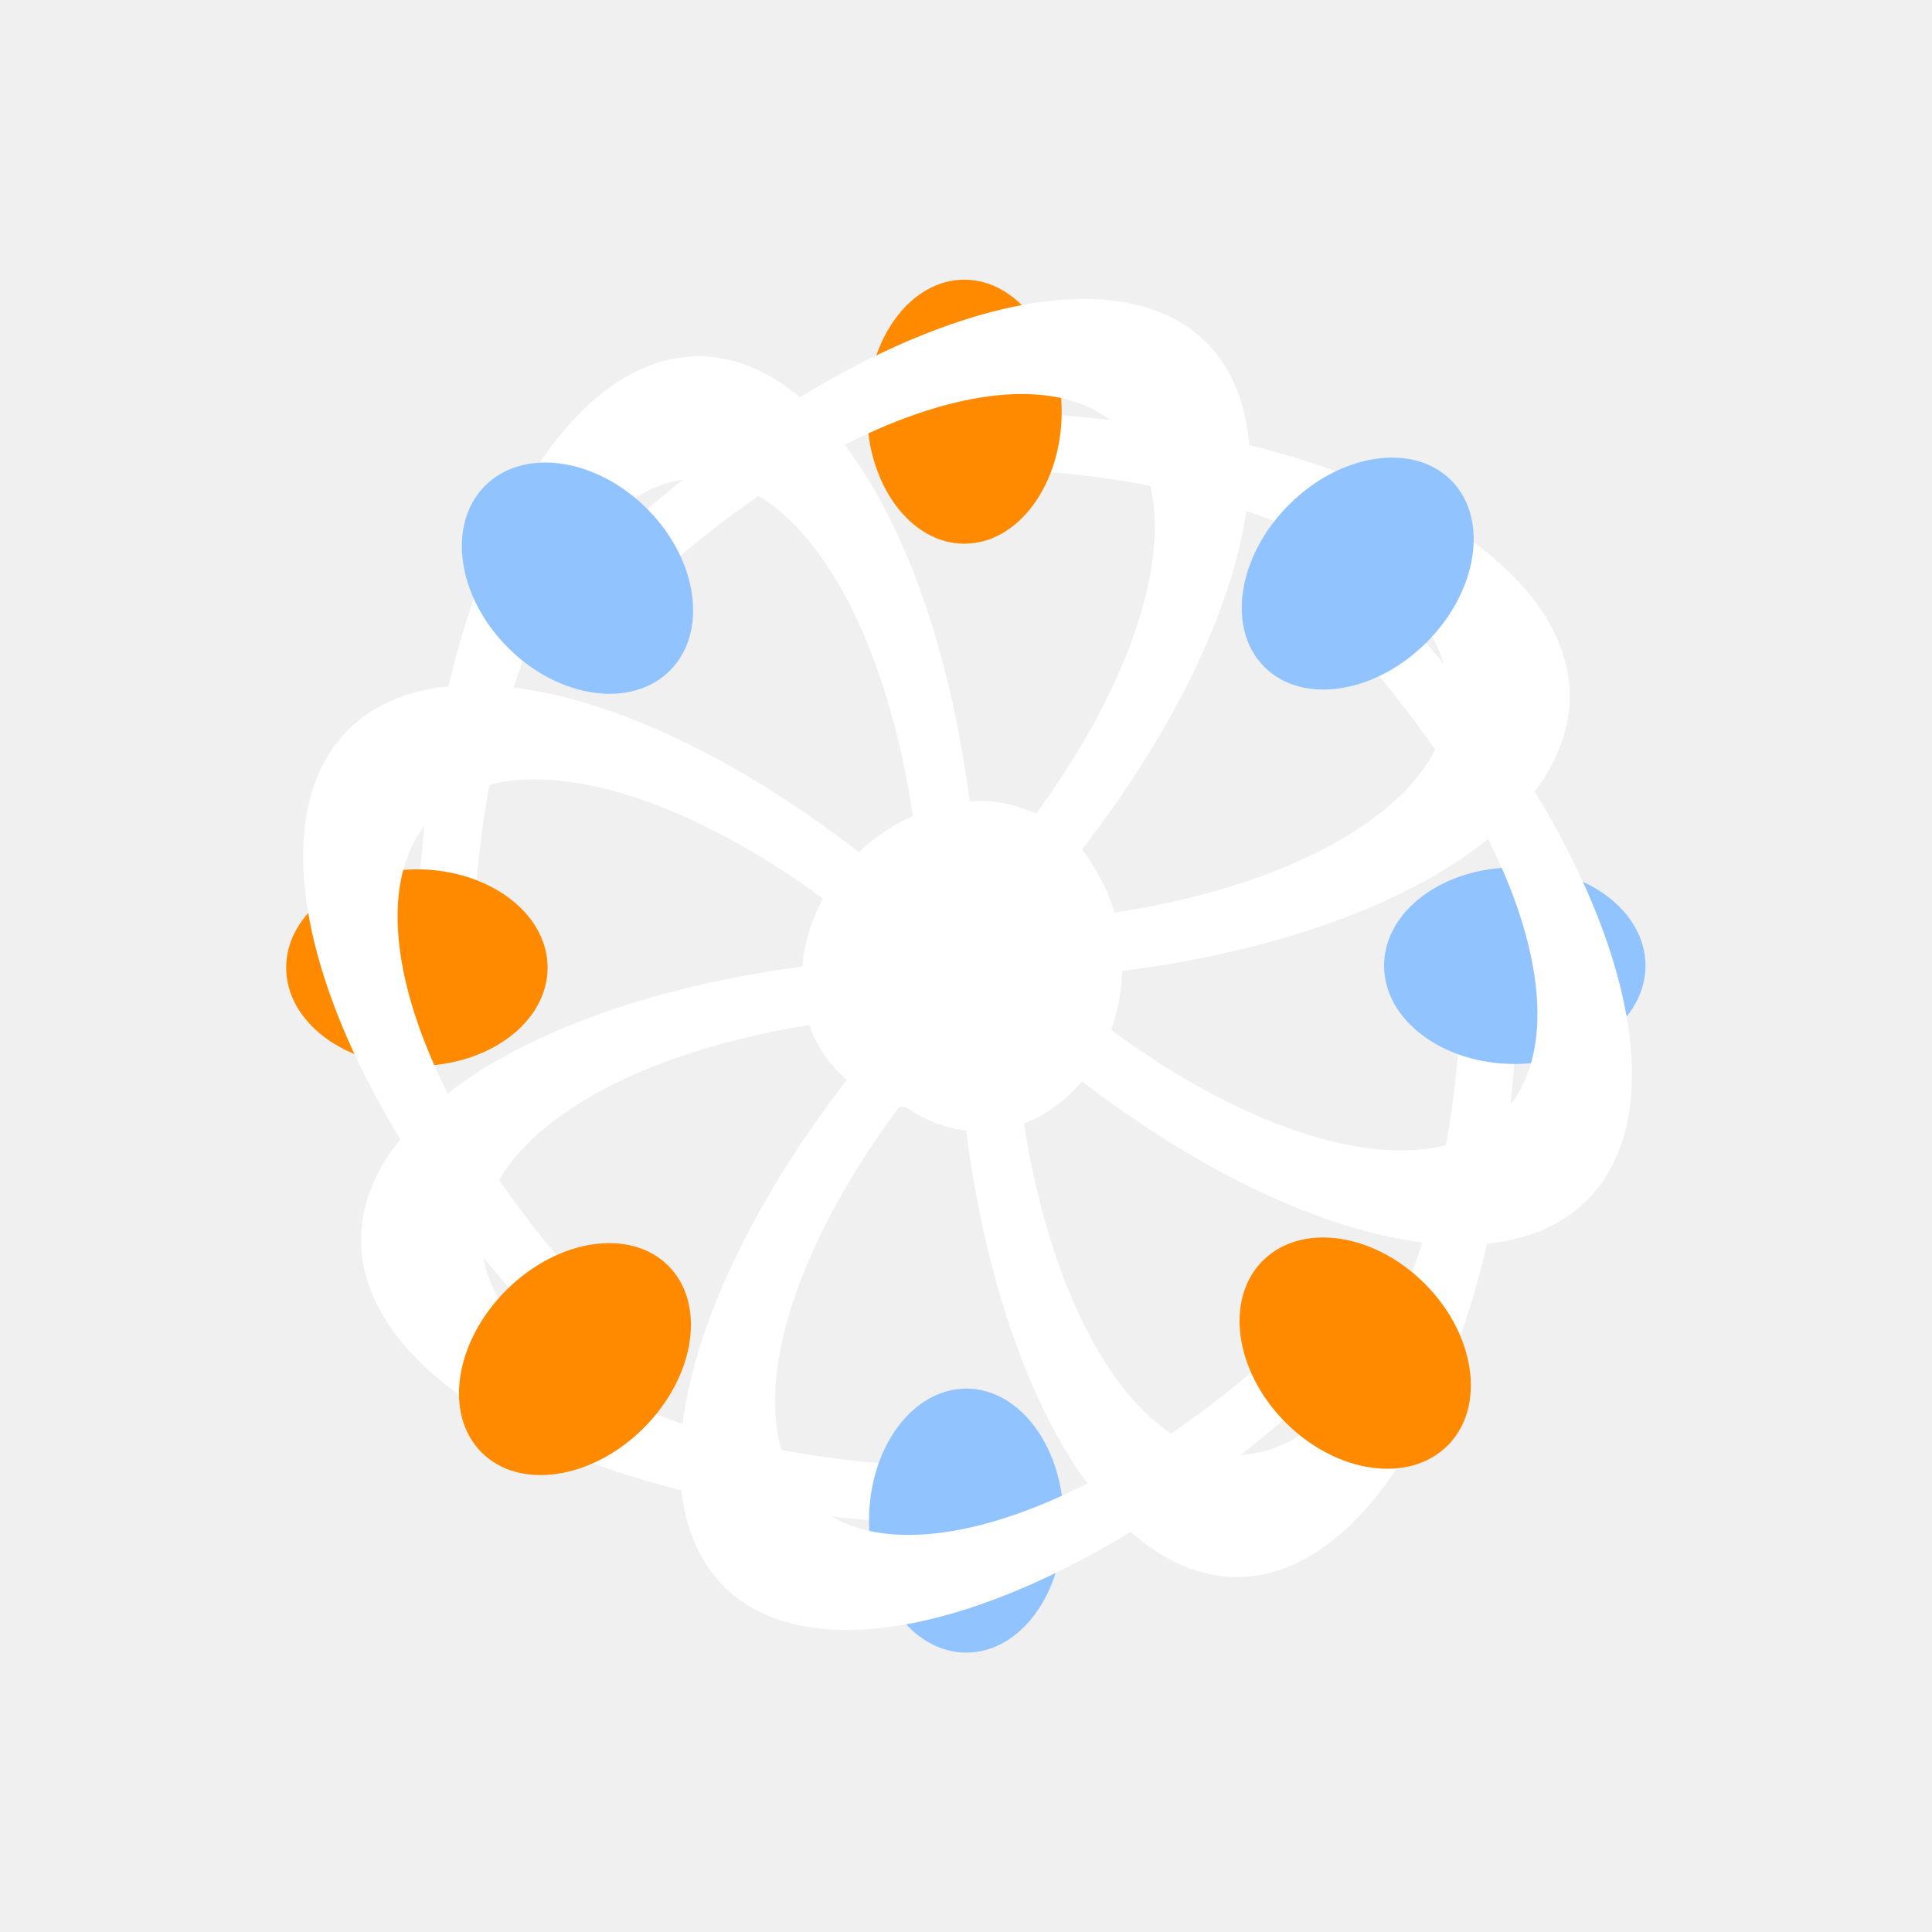
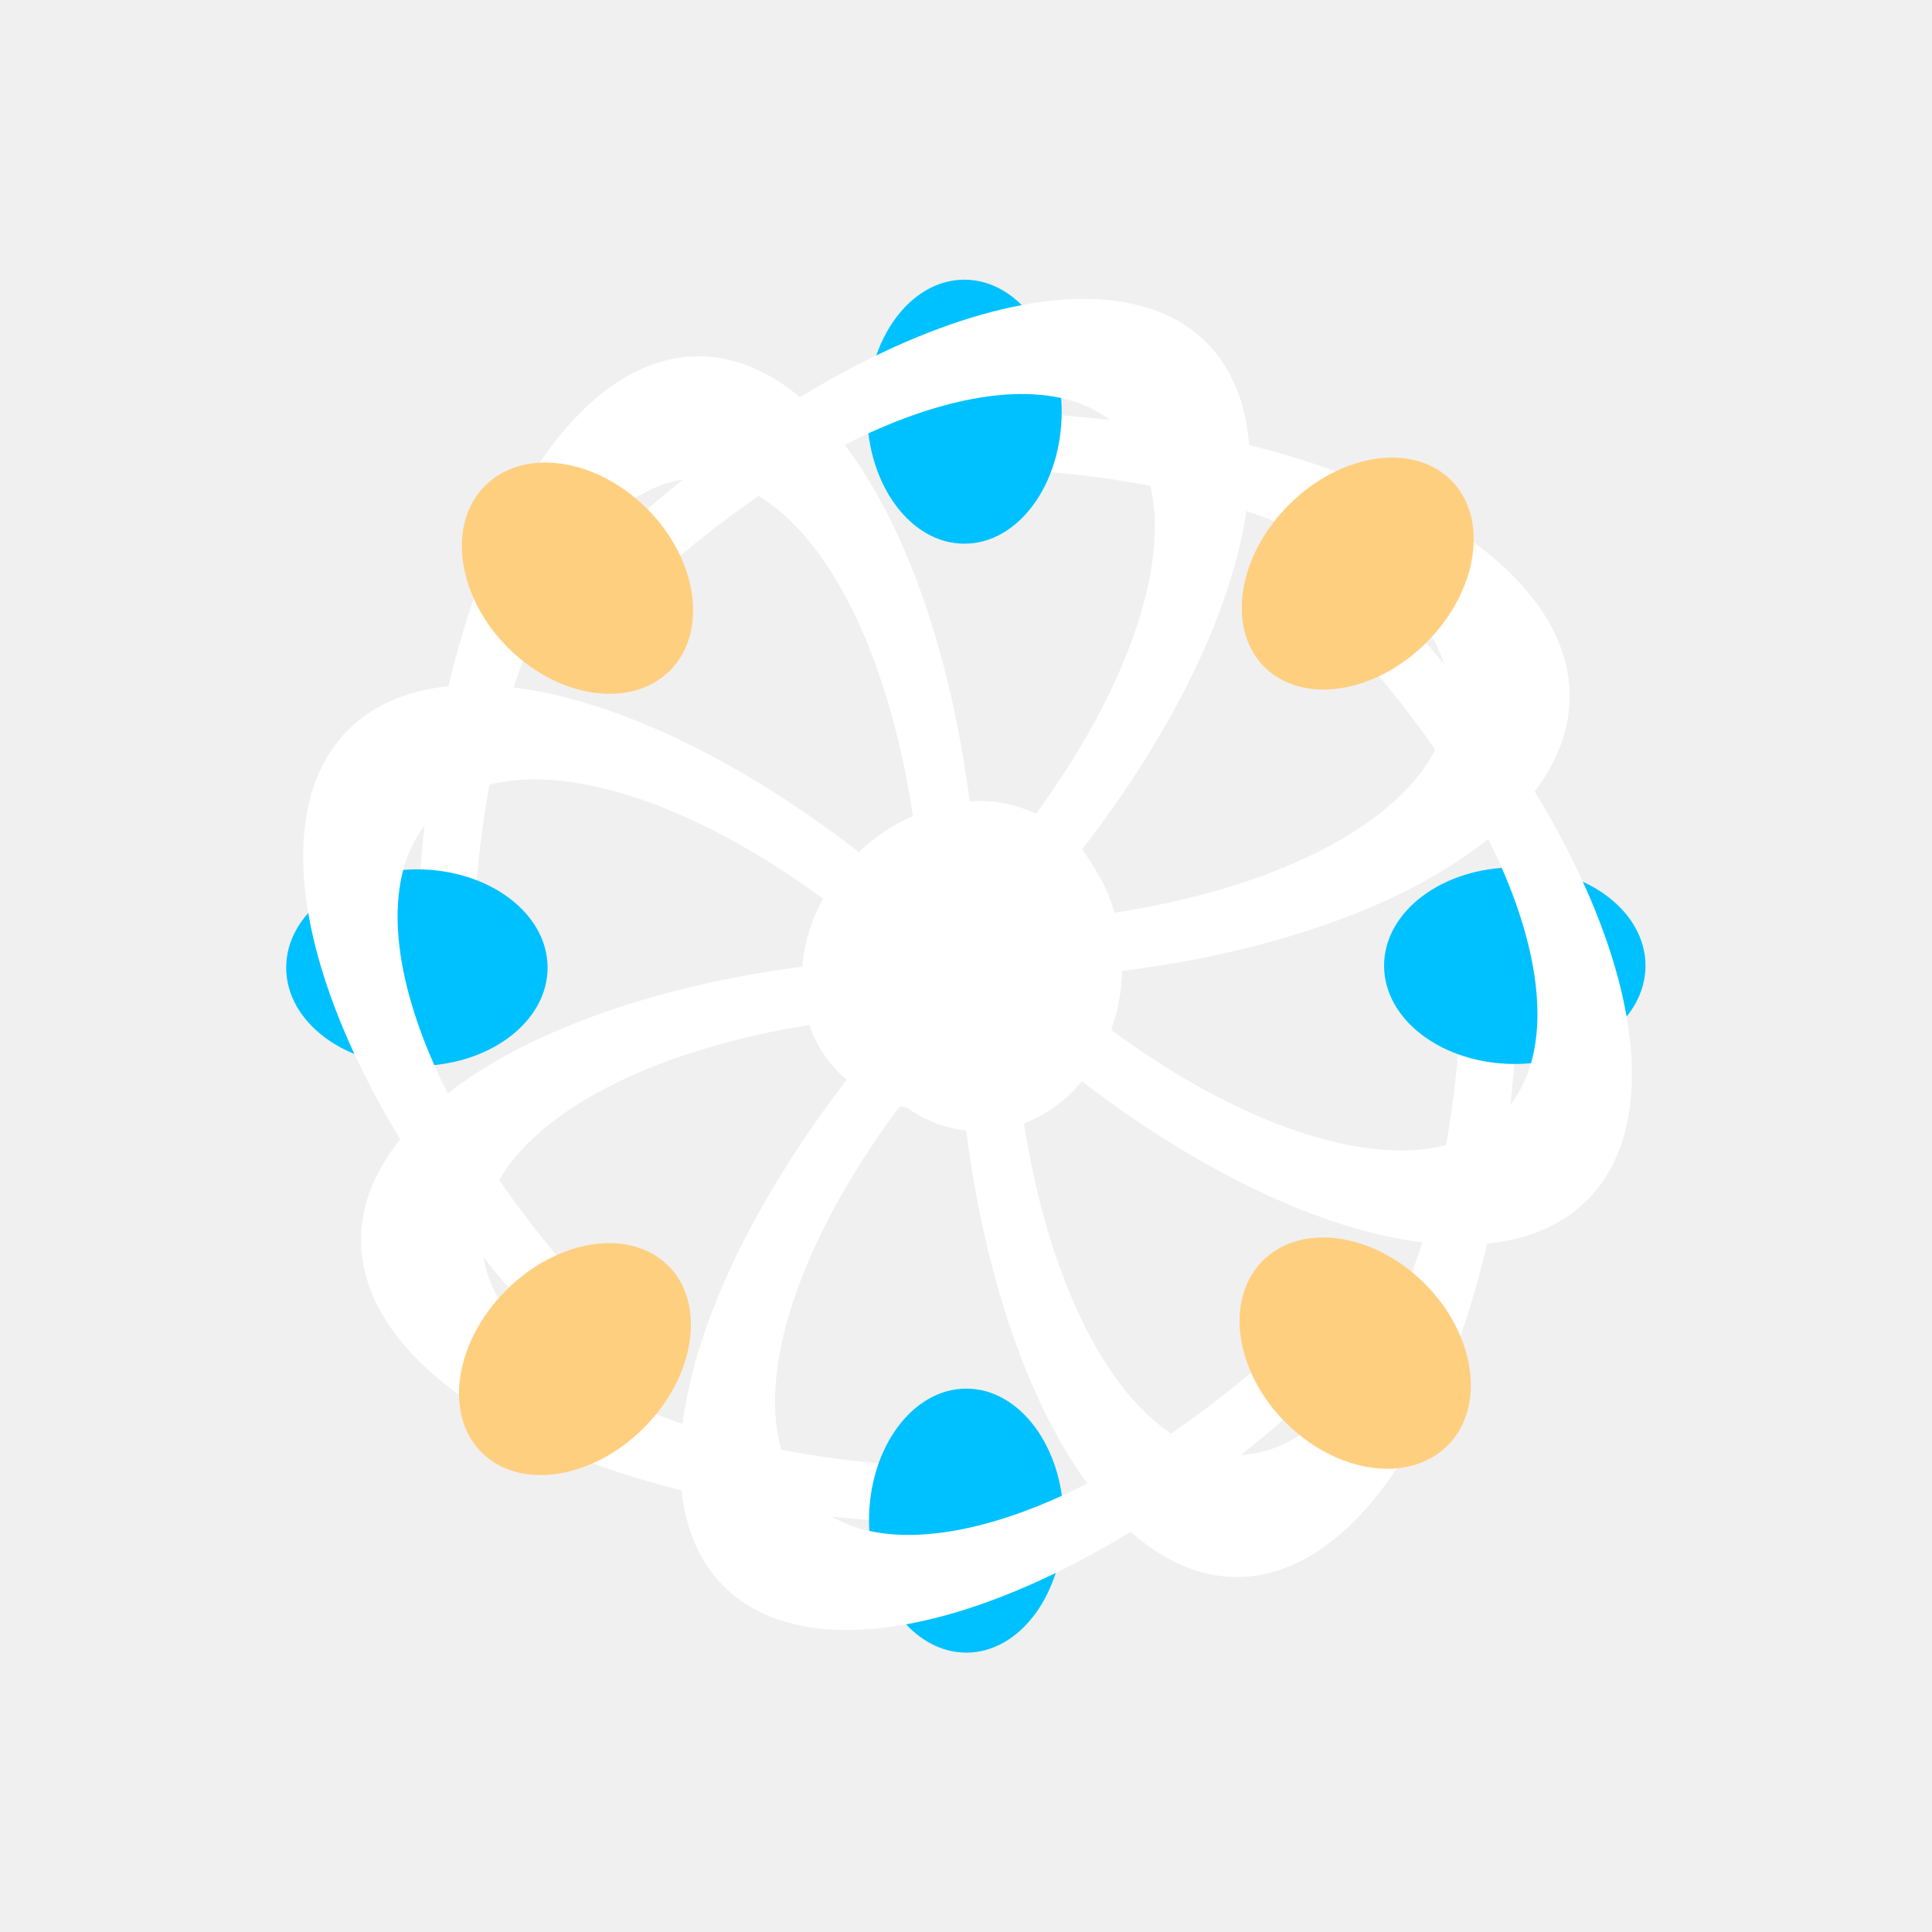
<svg xmlns="http://www.w3.org/2000/svg" width="150" height="150" viewBox="0 0 213 213" fill="none">
  <path d="M108.067 106.573C108.067 97.736 107.264 88.985 105.703 80.821C104.143 72.656 101.855 65.238 98.972 58.989C96.088 52.74 92.665 47.783 88.897 44.401C85.13 41.019 81.092 39.279 77.014 39.279C72.936 39.279 68.898 41.019 65.13 44.401C61.363 47.783 57.94 52.74 55.056 58.989C52.173 65.238 49.885 72.656 48.325 80.821C46.764 88.985 45.961 97.736 45.961 106.573L52.172 106.573C52.172 99.503 52.814 92.503 54.062 85.971C55.311 79.439 57.141 73.505 59.448 68.506C61.755 63.507 64.493 59.541 67.507 56.836C70.521 54.13 73.752 52.737 77.014 52.737C80.276 52.737 83.507 54.13 86.521 56.836C89.535 59.541 92.273 63.507 94.58 68.506C96.887 73.505 98.717 79.439 99.965 85.971C101.214 92.503 101.856 99.503 101.856 106.573L108.067 106.573Z" fill="white" />
  <path d="M105.374 106.519C105.374 115.363 106.175 124.121 107.732 132.292C109.289 140.463 111.571 147.887 114.448 154.141C117.325 160.395 120.74 165.356 124.499 168.741C128.258 172.125 132.287 173.867 136.355 173.867C140.423 173.867 144.452 172.125 148.211 168.741C151.97 165.356 155.385 160.395 158.262 154.141C161.139 147.887 163.421 140.463 164.978 132.292C166.535 124.121 167.336 115.363 167.336 106.519L161.14 106.519C161.14 113.594 160.499 120.6 159.253 127.137C158.008 133.674 156.182 139.614 153.88 144.617C151.579 149.62 148.847 153.589 145.84 156.296C142.833 159.004 139.61 160.398 136.355 160.398C133.1 160.398 129.877 159.004 126.87 156.296C123.863 153.589 121.131 149.62 118.83 144.617C116.528 139.614 114.702 133.674 113.457 127.137C112.211 120.6 111.57 113.594 111.57 106.519L105.374 106.519Z" fill="white" />
  <ellipse rx="10.836" ry="14.41" transform="matrix(-2.52825e-08 1 1 2.52825e-08 106.482 106.465)" fill="white" />
-   <ellipse rx="10.836" ry="14.41" transform="matrix(-2.52825e-08 1 1 2.52825e-08 45.9605 106.682)" fill="#FF8A00" />
-   <ellipse rx="10.836" ry="14.41" transform="matrix(-2.52825e-08 1 1 2.52825e-08 167.003 106.466)" fill="#91C4FF" />
+   <ellipse rx="10.836" ry="14.41" transform="matrix(-2.52825e-08 1 1 2.52825e-08 45.9605 106.682)" fill="#00C1FF" />
+   <ellipse rx="10.836" ry="14.41" transform="matrix(-2.52825e-08 1 1 2.52825e-08 167.003 106.466)" fill="#00C1FF" />
  <path d="M106.43 108.12C115.179 108.12 123.842 107.308 131.926 105.732C140.009 104.156 147.354 101.846 153.54 98.933C159.727 96.02 164.635 92.563 167.983 88.757C171.331 84.952 173.054 80.873 173.054 76.754C173.054 72.636 171.331 68.557 167.983 64.752C164.635 60.946 159.727 57.489 153.54 54.576C147.354 51.663 140.009 49.353 131.926 47.777C123.842 46.201 115.179 45.389 106.43 45.389L106.43 51.662C113.429 51.662 120.36 52.312 126.827 53.572C133.293 54.833 139.169 56.682 144.118 59.012C149.068 61.342 152.994 64.108 155.672 67.152C158.351 70.197 159.729 73.459 159.729 76.754C159.729 80.05 158.351 83.312 155.672 86.357C152.994 89.401 149.068 92.167 144.118 94.497C139.169 96.827 133.293 98.676 126.827 99.937C120.36 101.198 113.429 101.847 106.43 101.847L106.43 108.12Z" fill="white" />
  <path d="M106.482 105.399C97.725 105.399 89.055 106.208 80.965 107.781C72.875 109.354 65.525 111.659 59.333 114.564C53.141 117.47 48.23 120.92 44.879 124.716C41.528 128.513 39.803 132.582 39.803 136.691C39.803 140.801 41.528 144.87 44.879 148.666C48.23 152.463 53.141 155.913 59.333 158.818C65.525 161.724 72.875 164.029 80.965 165.602C89.055 167.174 97.725 167.984 106.482 167.984L106.482 161.725C99.477 161.725 92.54 161.078 86.068 159.82C79.596 158.562 73.716 156.718 68.763 154.393C63.809 152.068 59.88 149.309 57.199 146.271C54.519 143.234 53.139 139.979 53.139 136.691C53.139 133.404 54.519 130.149 57.199 127.111C59.88 124.074 63.809 121.314 68.763 118.99C73.716 116.665 79.596 114.821 86.068 113.563C92.54 112.305 99.477 111.657 106.482 111.657L106.482 105.399Z" fill="white" />
  <ellipse rx="15.658" ry="18.216" transform="matrix(-1 -2.52825e-08 -2.52825e-08 1 108.061 106.515)" fill="white" />
-   <ellipse rx="10.729" ry="14.555" transform="matrix(-1 -2.52825e-08 -2.52825e-08 1 106.32 45.3888)" fill="#FF8A00" />
-   <ellipse rx="10.729" ry="14.555" transform="matrix(-1 -2.52825e-08 -2.52825e-08 1 106.535 167.647)" fill="#91C4FF" />
+   <ellipse rx="10.729" ry="14.555" transform="matrix(-1 -2.52825e-08 -2.52825e-08 1 106.32 45.3888)" fill="#00C1FF" />
+   <ellipse rx="10.729" ry="14.555" transform="matrix(-1 -2.52825e-08 -2.52825e-08 1 106.535 167.647)" fill="#00C1FF" />
  <path d="M105.416 105.34C99.167 111.589 93.547 118.345 88.878 125.221C84.208 132.098 80.58 138.961 78.2 145.419C75.82 151.876 74.736 157.802 75.009 162.857C75.281 167.913 76.906 171.999 79.789 174.882C82.673 177.766 86.759 179.39 91.814 179.663C96.87 179.936 102.795 178.851 109.253 176.472C115.711 174.092 122.574 170.464 129.45 165.794C136.327 161.124 143.083 155.504 149.332 149.256L144.94 144.864C139.941 149.863 134.536 154.359 129.035 158.095C123.534 161.83 118.043 164.733 112.877 166.637C107.711 168.541 102.971 169.408 98.926 169.19C94.882 168.972 91.613 167.672 89.306 165.365C86.999 163.058 85.7 159.79 85.482 155.745C85.264 151.701 86.131 146.96 88.035 141.794C89.939 136.628 92.841 131.138 96.577 125.637C100.313 120.135 104.809 114.731 109.808 109.732L105.416 105.34Z" fill="white" />
  <path d="M107.284 107.283C113.538 101.029 119.164 94.27 123.841 87.391C128.518 80.513 132.154 73.649 134.542 67.192C136.93 60.736 138.023 54.813 137.758 49.762C137.494 44.711 135.877 40.63 133 37.754C130.123 34.877 126.043 33.26 120.991 32.995C115.94 32.731 110.018 33.824 103.561 36.212C97.105 38.599 90.241 42.236 83.362 46.913C76.484 51.59 69.724 57.216 63.47 63.47L67.852 67.851C72.855 62.848 78.262 58.347 83.765 54.605C89.268 50.864 94.759 47.955 99.924 46.044C105.089 44.134 109.828 43.26 113.869 43.472C117.91 43.683 121.174 44.977 123.475 47.278C125.777 49.58 127.07 52.844 127.282 56.885C127.494 60.926 126.619 65.664 124.709 70.829C122.799 75.994 119.89 81.485 116.148 86.988C112.407 92.491 107.906 97.899 102.903 102.902L107.284 107.283Z" fill="white" />
  <ellipse rx="10.836" ry="14.41" transform="matrix(0.707106 -0.707106 -0.707106 -0.707106 106.462 106.538)" fill="white" />
-   <ellipse rx="10.836" ry="14.41" transform="matrix(0.707106 -0.707106 -0.707106 -0.707106 149.409 149.179)" fill="#FF8A00" />
-   <ellipse rx="10.836" ry="14.41" transform="matrix(0.707106 -0.707106 -0.707106 -0.707106 63.6667 63.743)" fill="#91C4FF" />
+   <ellipse rx="10.836" ry="14.41" transform="matrix(0.707106 -0.707106 -0.707106 -0.707106 149.409 149.179)" fill="#FFCF80" />
+   <ellipse rx="10.836" ry="14.41" transform="matrix(0.707106 -0.707106 -0.707106 -0.707106 63.6667 63.743)" fill="#FFCF80" />
  <path d="M107.668 105.406C101.481 99.22 94.781 93.667 87.951 89.066C81.121 84.465 74.294 80.905 67.86 78.59C61.425 76.275 55.51 75.249 50.452 75.573C45.394 75.896 41.291 77.561 38.379 80.474C35.466 83.386 33.801 87.489 33.477 92.547C33.154 97.606 34.179 103.521 36.495 109.955C38.81 116.389 42.37 123.216 46.971 130.047C51.572 136.877 57.124 143.577 63.311 149.763L67.747 145.328C62.797 140.378 58.355 135.019 54.674 129.554C50.993 124.09 48.146 118.628 46.294 113.481C44.441 108.334 43.621 103.602 43.88 99.555C44.138 95.508 45.471 92.226 47.801 89.896C50.131 87.566 53.413 86.234 57.459 85.975C61.506 85.717 66.238 86.537 71.385 88.389C76.533 90.241 81.995 93.089 87.459 96.77C92.923 100.451 98.283 104.893 103.232 109.842L107.668 105.406Z" fill="white" />
  <path d="M105.707 107.292C111.899 113.484 118.602 119.043 125.435 123.651C132.267 128.259 139.095 131.827 145.527 134.151C151.96 136.474 157.872 137.508 162.927 137.193C167.981 136.878 172.077 135.22 174.983 132.314C177.889 129.408 179.547 125.311 179.862 120.257C180.177 115.203 179.143 109.291 176.82 102.858C174.496 96.425 170.928 89.598 166.32 82.766C161.712 75.933 156.153 69.23 149.961 63.038L145.536 67.464C150.489 72.417 154.936 77.78 158.623 83.246C162.31 88.711 165.164 94.173 167.023 99.32C168.881 104.466 169.708 109.196 169.456 113.239C169.204 117.282 167.878 120.56 165.553 122.884C163.229 125.209 159.951 126.535 155.908 126.787C151.865 127.039 147.135 126.212 141.989 124.354C136.843 122.495 131.38 119.641 125.915 115.954C120.449 112.267 115.086 107.82 110.133 102.867L105.707 107.292Z" fill="white" />
  <ellipse rx="15.658" ry="18.216" transform="matrix(0.707106 0.707106 0.707106 -0.707106 105.381 105.385)" fill="white" />
-   <ellipse rx="10.729" ry="14.555" transform="matrix(0.707106 0.707106 0.707106 -0.707106 63.3877 149.839)" fill="#FF8A00" />
-   <ellipse rx="10.729" ry="14.555" transform="matrix(0.707106 0.707106 0.707106 -0.707106 149.687 63.2373)" fill="#91C4FF" />
+   <ellipse rx="10.729" ry="14.555" transform="matrix(0.707106 0.707106 0.707106 -0.707106 63.3877 149.839)" fill="#FFCF80" />
+   <ellipse rx="10.729" ry="14.555" transform="matrix(0.707106 0.707106 0.707106 -0.707106 149.687 63.2373)" fill="#FFCF80" />
</svg>
